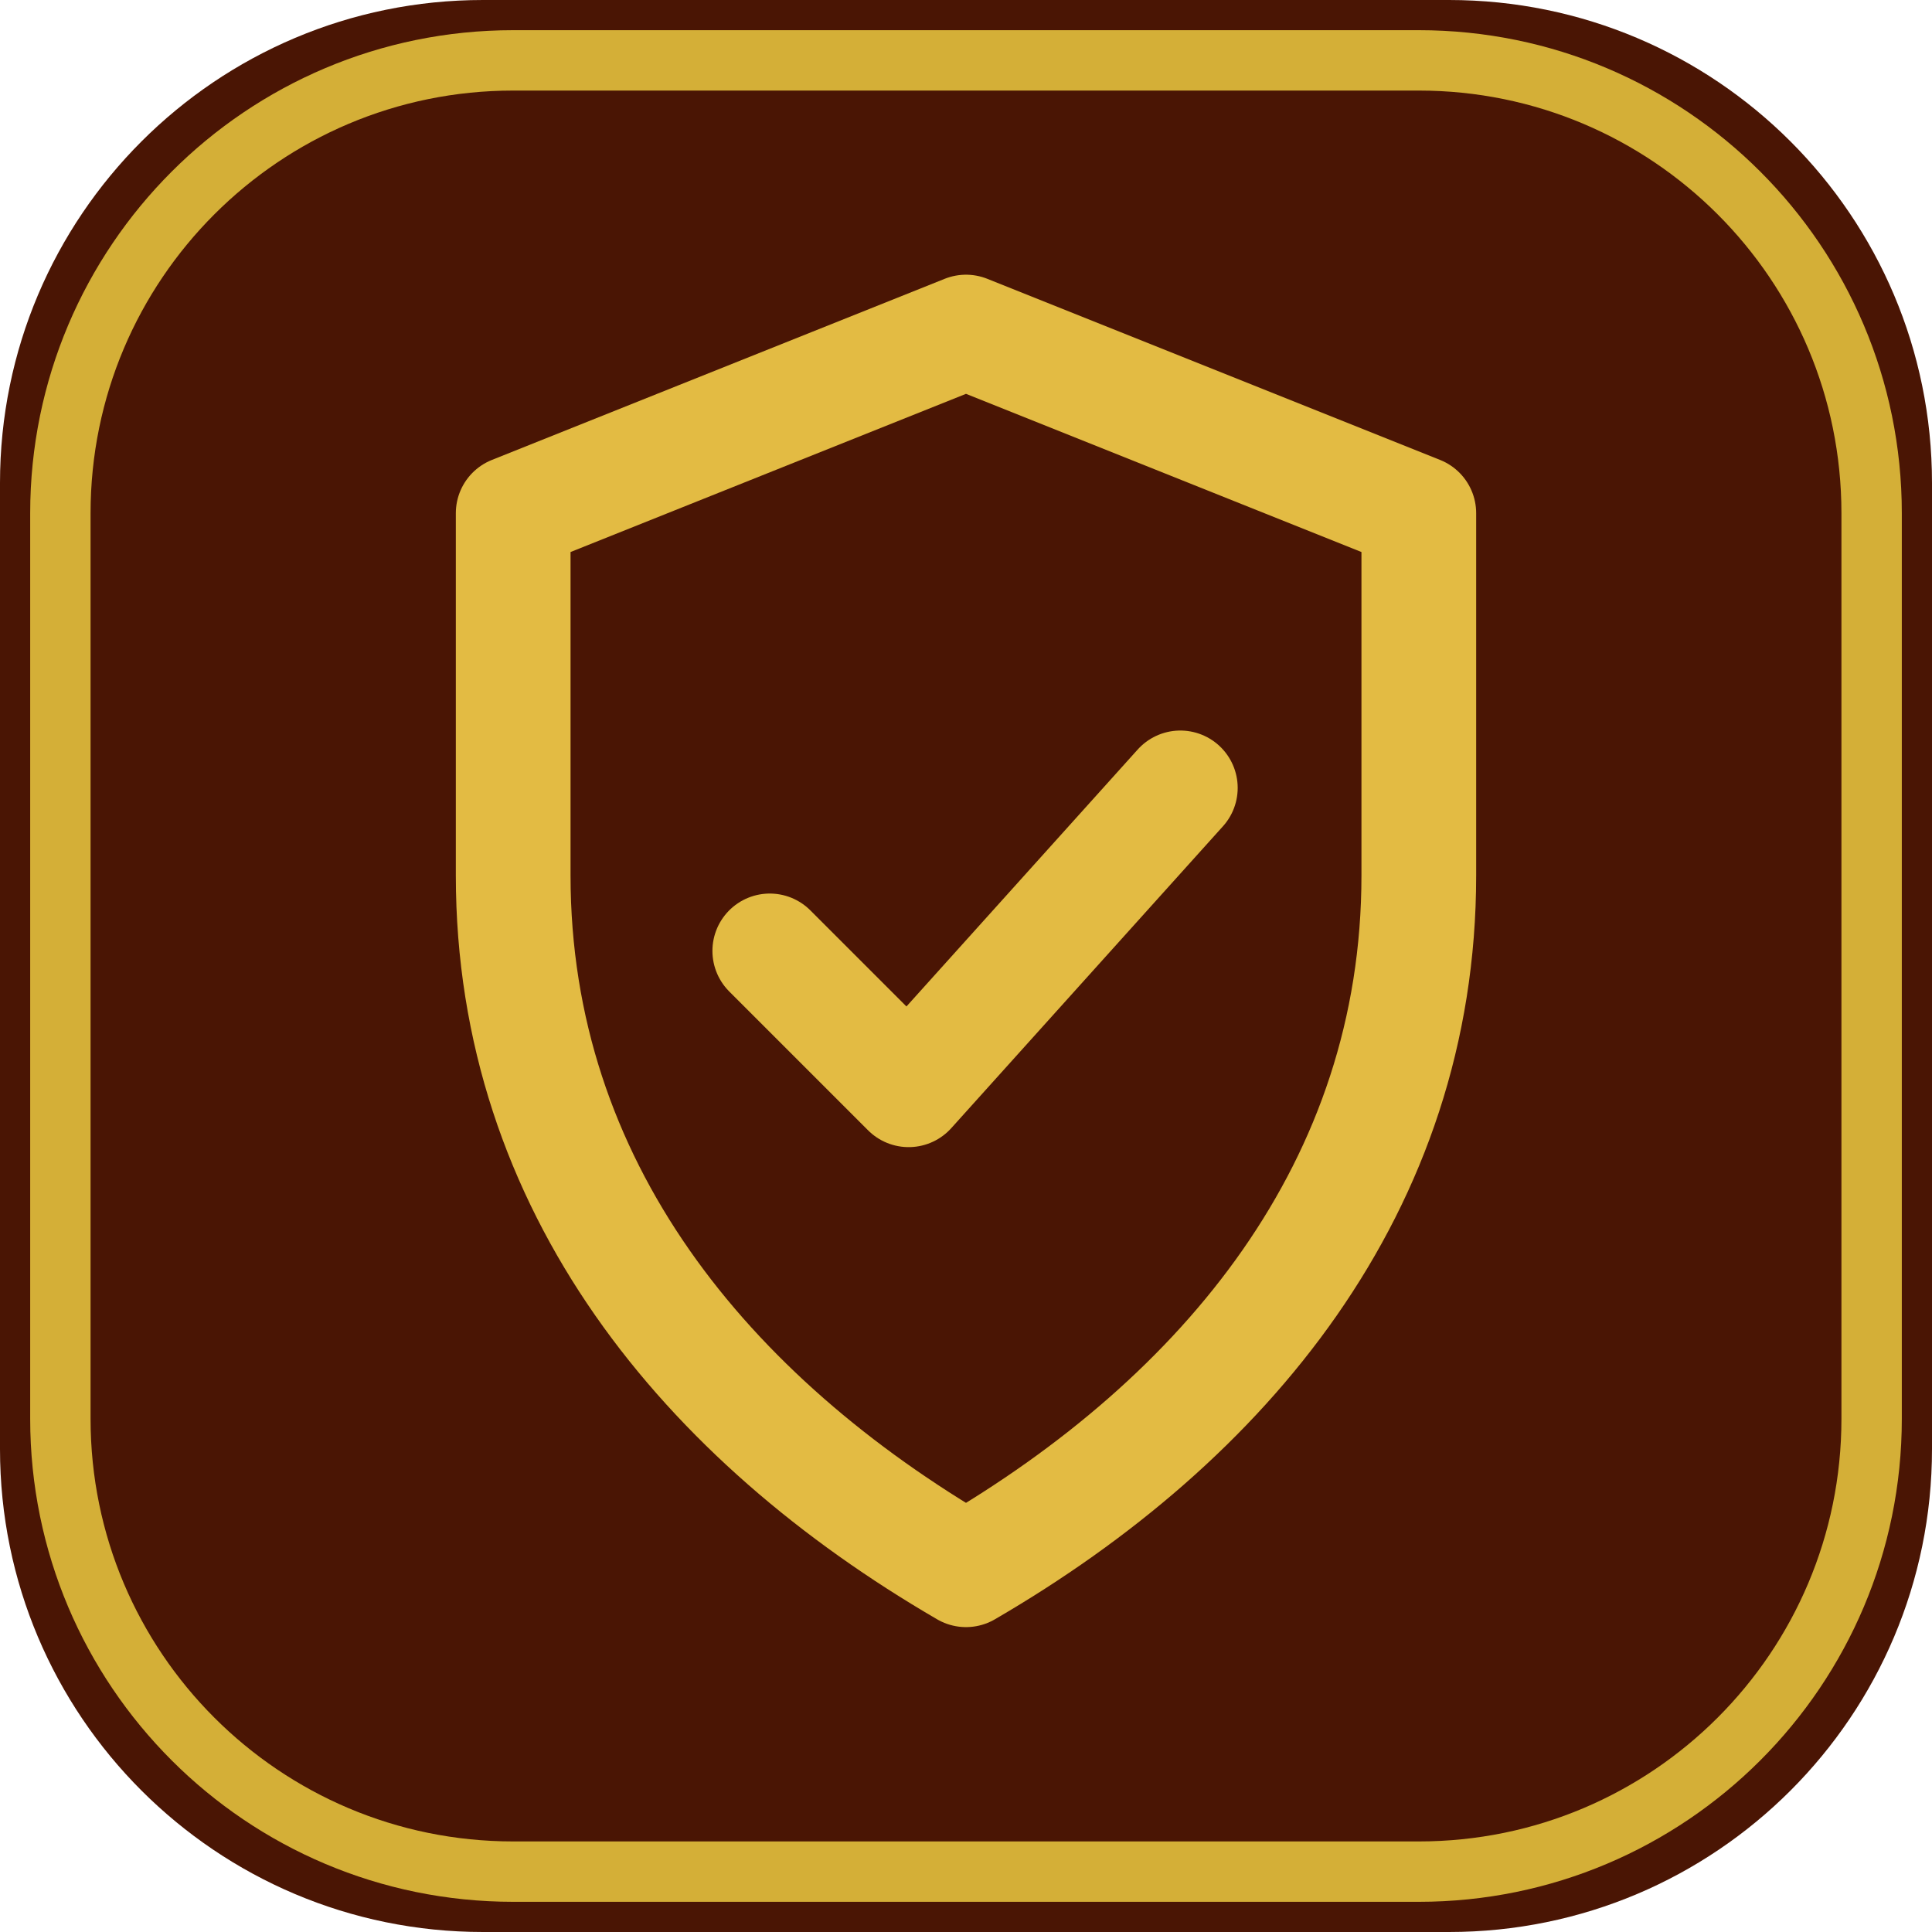
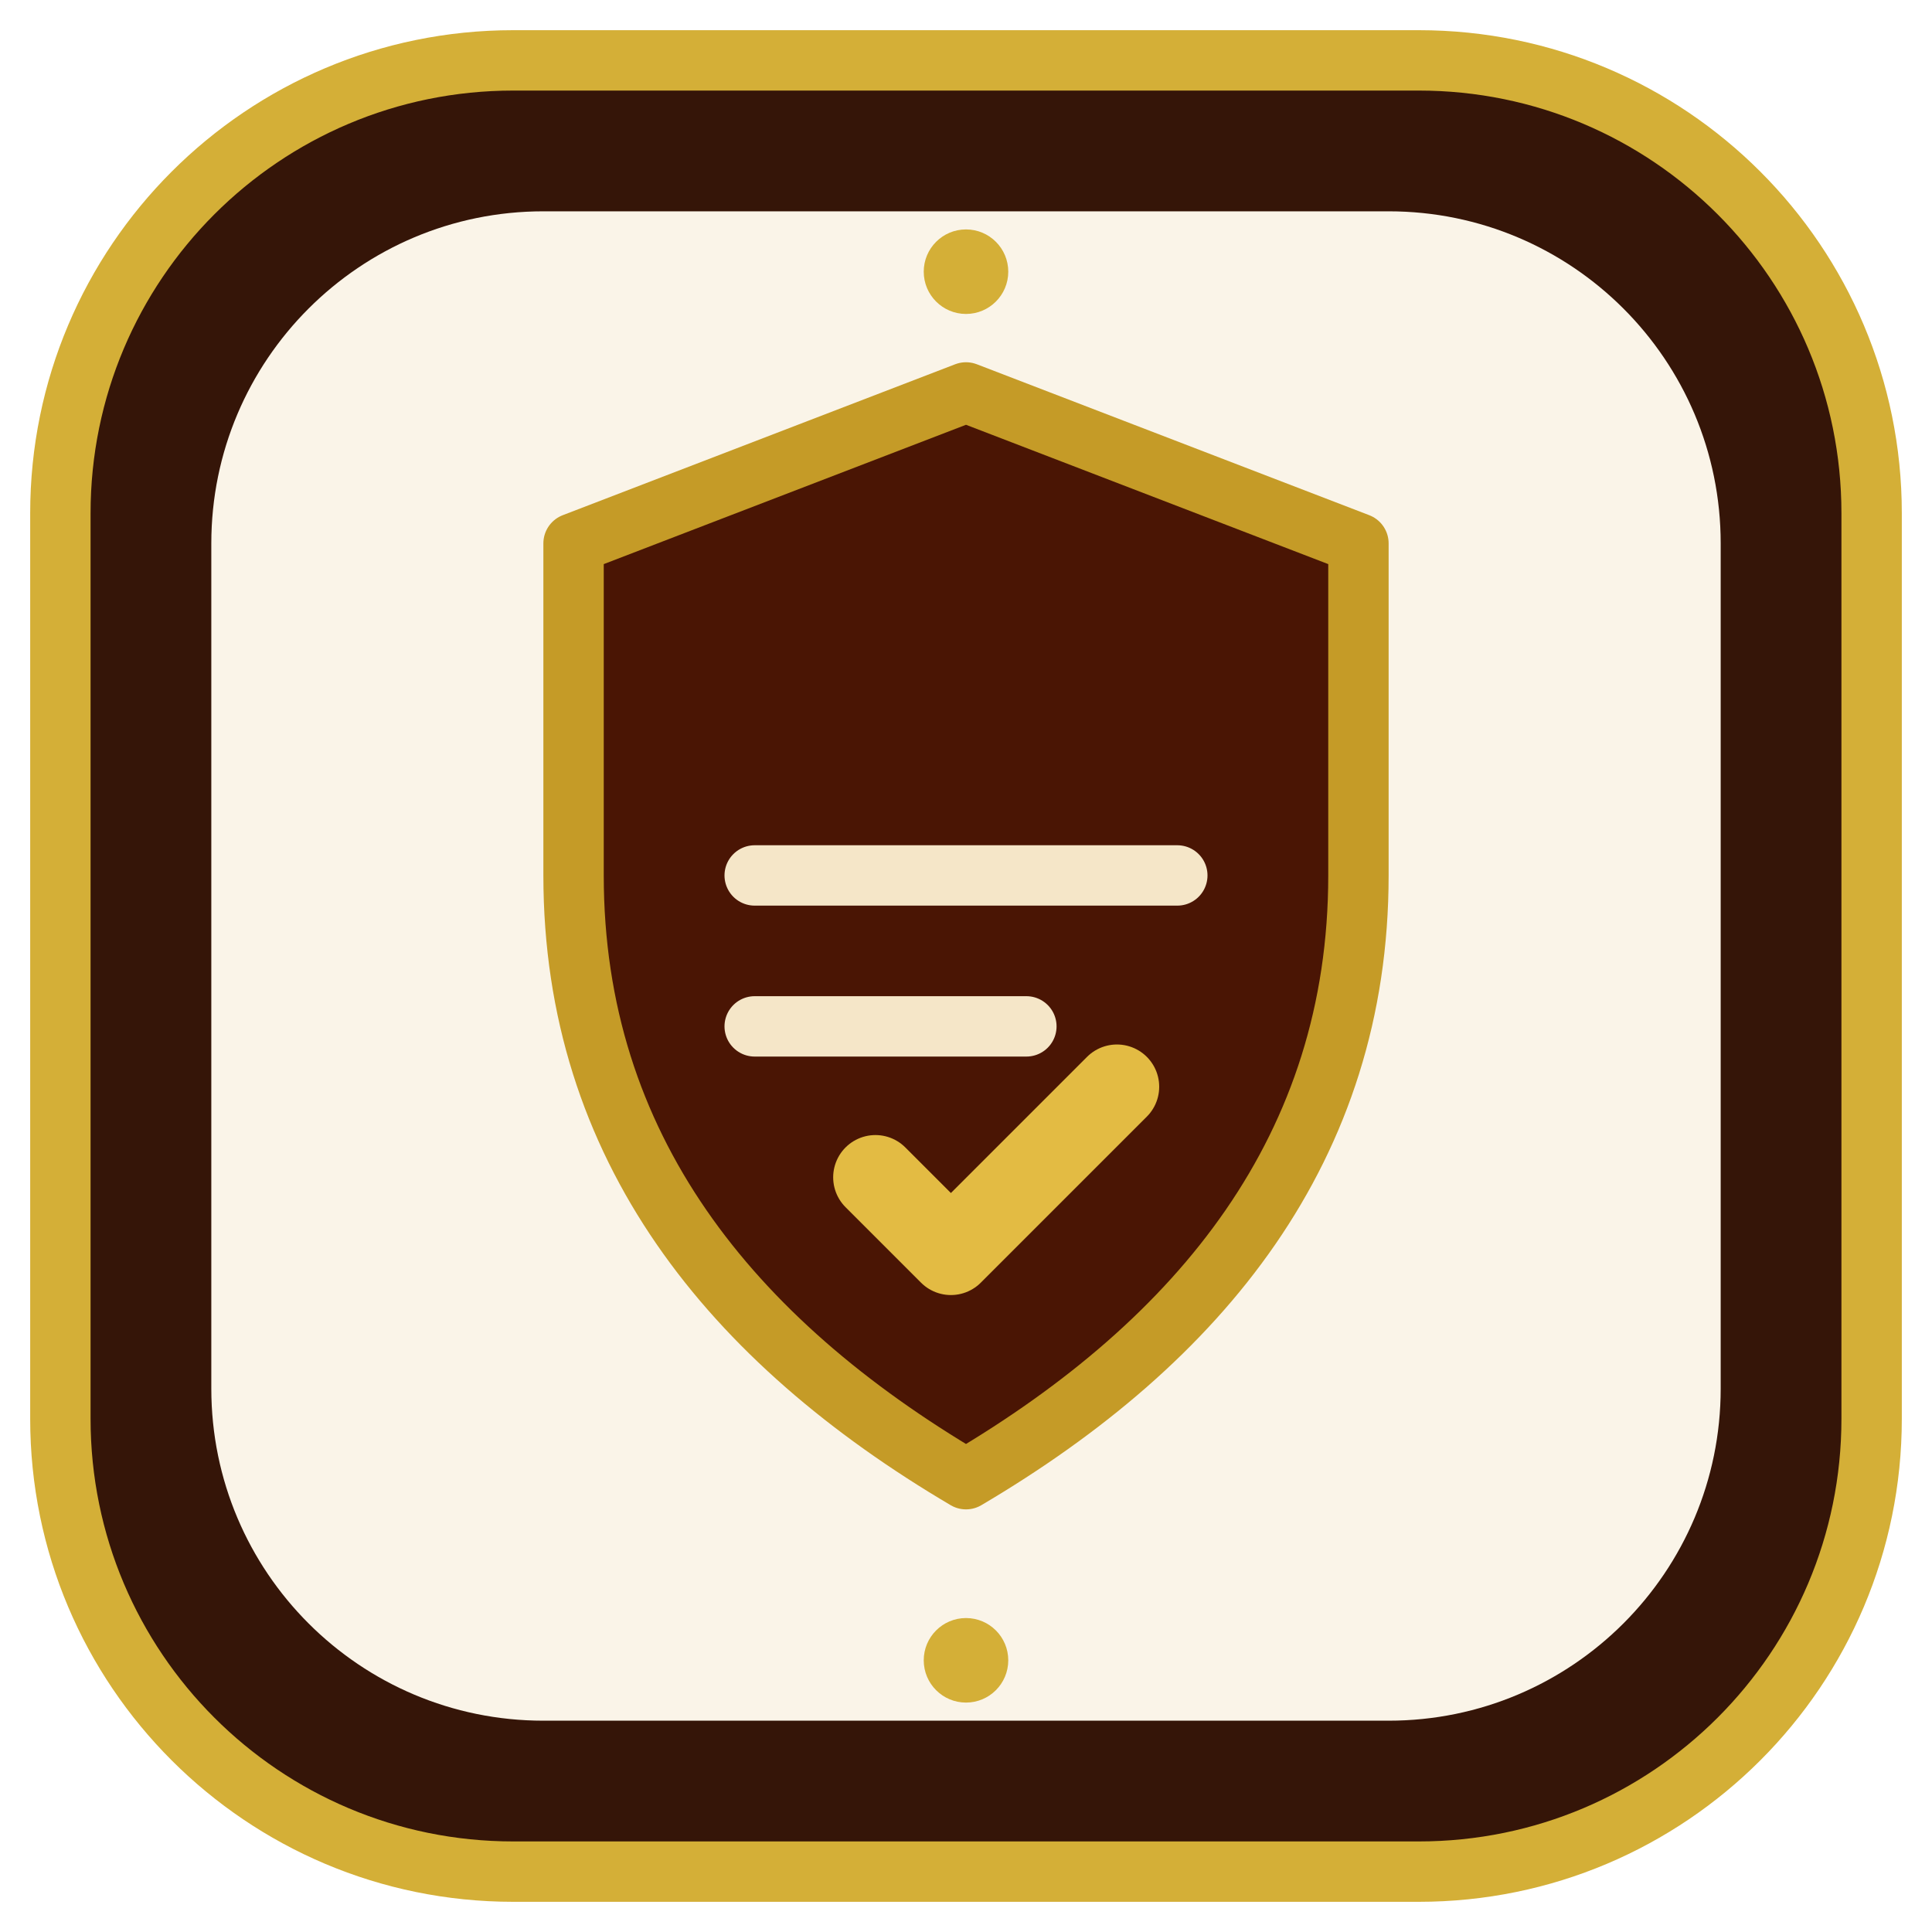
- <svg xmlns="http://www.w3.org/2000/svg" viewBox="0 0 64 64">
-   <rect width="64" height="64" rx="16" fill="#4A1504" />
-   <rect x="2" y="2" width="60" height="60" rx="15" fill="none" stroke="#D4AF37" stroke-width="2" />
-   <path d="M32 11 47 17v12c0 10.3-6.4 18-15 23-8.6-5-15-12.7-15-23V17l15-6Z" fill="none" stroke="#E3BB43" stroke-linecap="round" stroke-linejoin="round" stroke-width="3.8" />
-   <path d="m25.5 31.5 4.6 4.6 9-10" fill="none" stroke="#E3BB43" stroke-linecap="round" stroke-linejoin="round" stroke-width="3.8" />
+ <svg xmlns="http://www.w3.org/2000/svg" viewBox="0 0 64 64" role="img" aria-labelledby="title">
+   <rect x="2" y="2" width="60" height="60" rx="15" fill="#351508" stroke="#D4AF37" stroke-width="2" />
+   <rect x="7" y="7" width="50" height="50" rx="11" fill="#FAF4E8" />
+   <path d="M32 13 45 18v11c0 9-5.2 15.4-13 20-7.8-4.6-13-11-13-20V18l13-5Z" fill="#4A1504" stroke="#C59B27" stroke-width="2" stroke-linejoin="round" />
+   <path d="M25 29h14M25 34h9" fill="none" stroke="#F5E6C8" stroke-width="2" stroke-linecap="round" />
+   <path d="m29 39 2.5 2.5L37 36" fill="none" stroke="#E3BB43" stroke-width="2.8" stroke-linecap="round" stroke-linejoin="round" />
+   <circle cx="32" cy="9" r="1.4" fill="#D4AF37" />
+   <circle cx="32" cy="55" r="1.4" fill="#D4AF37" />
</svg>
